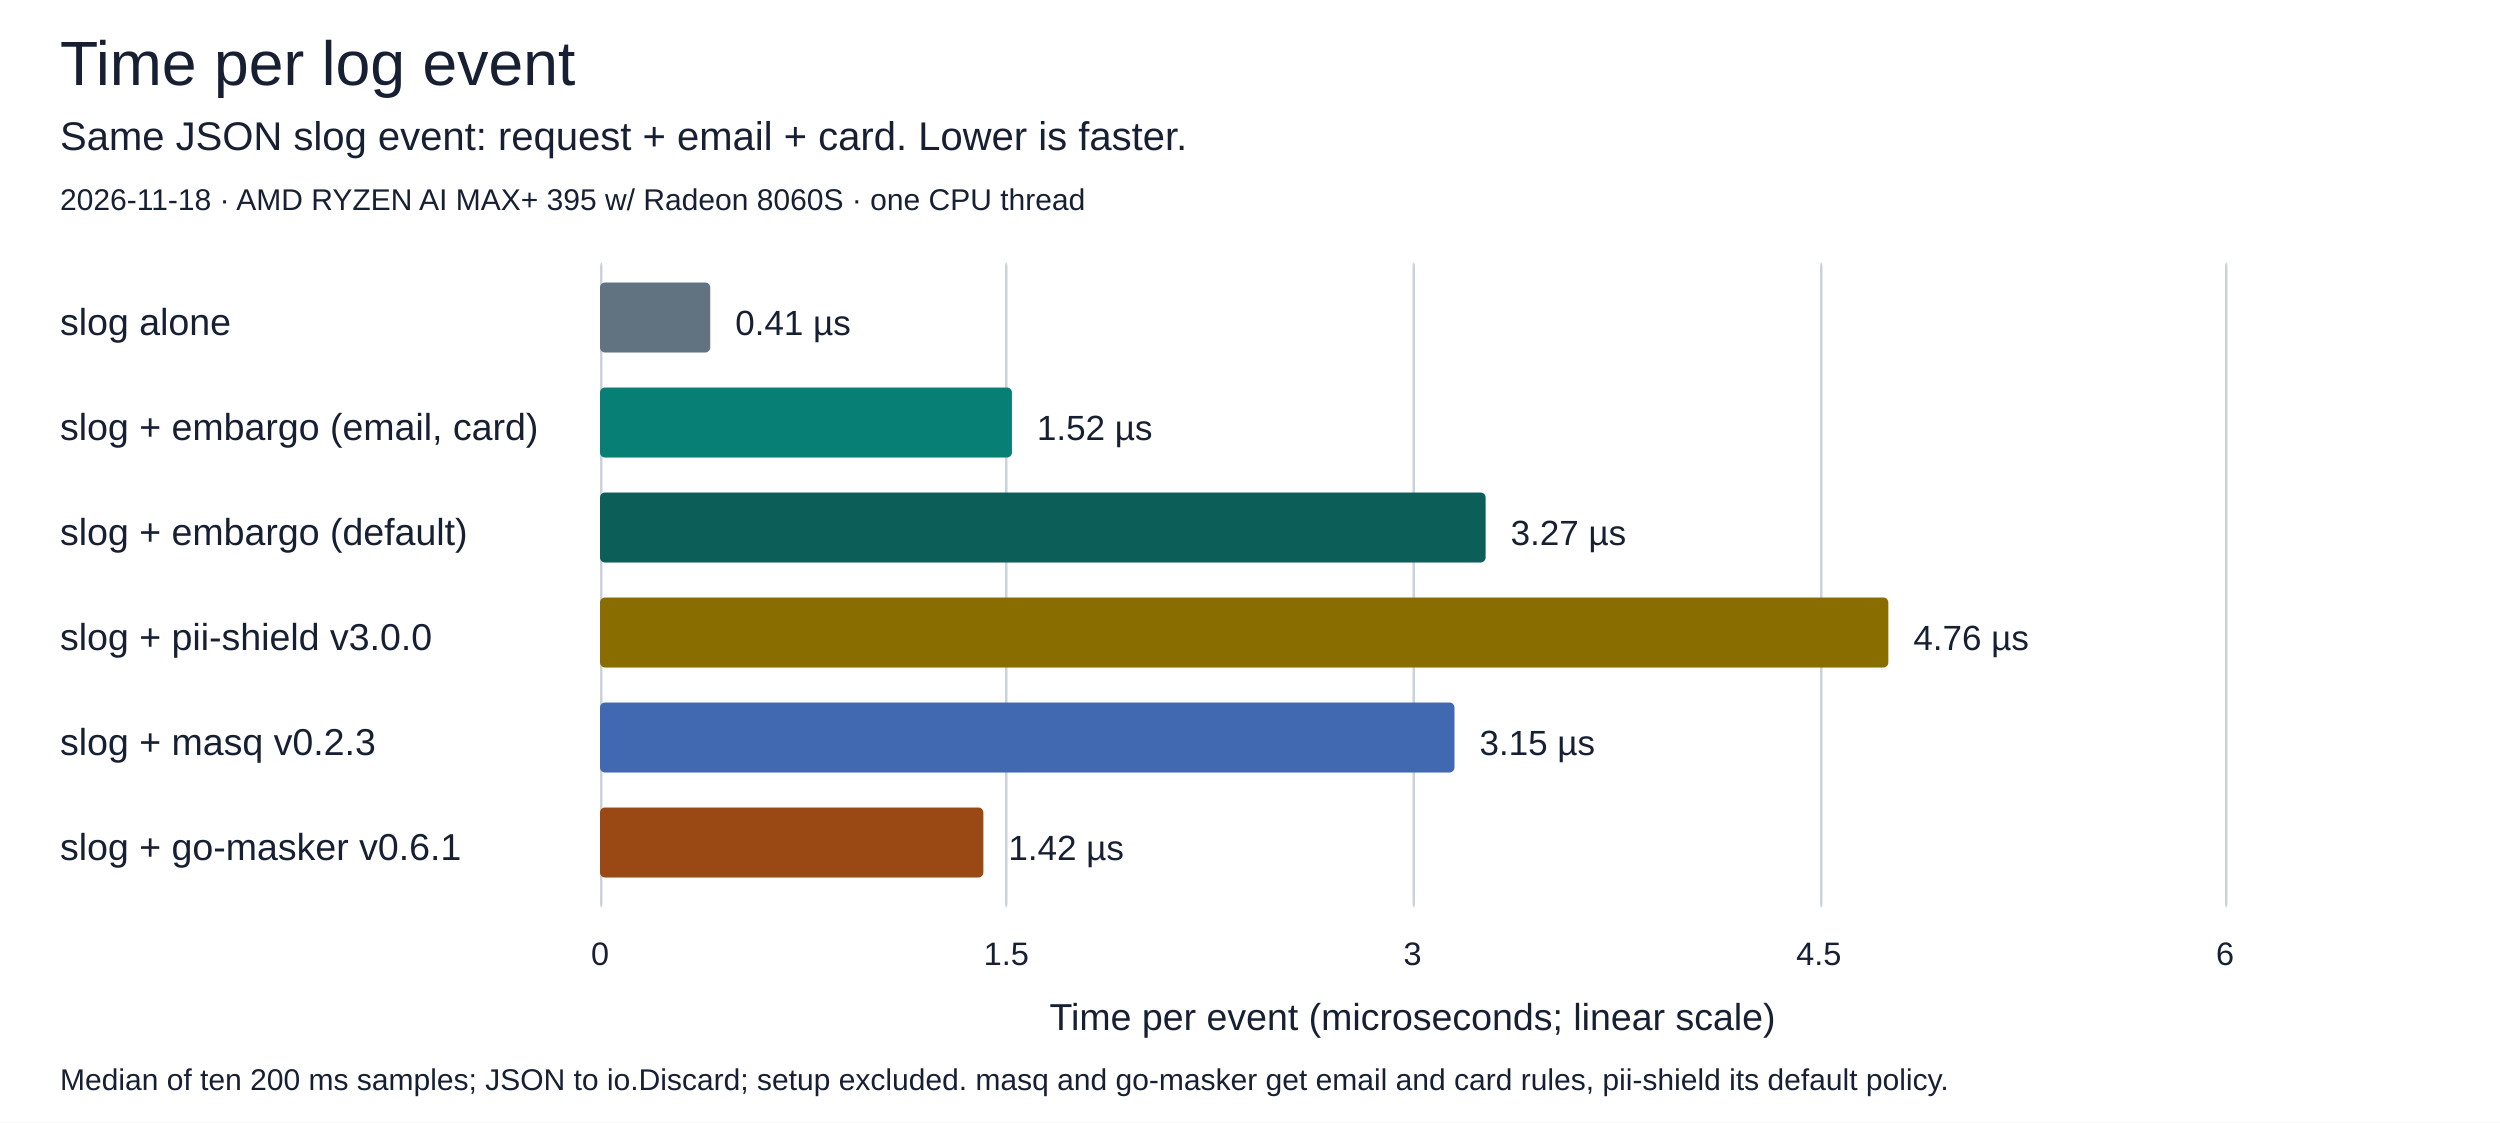
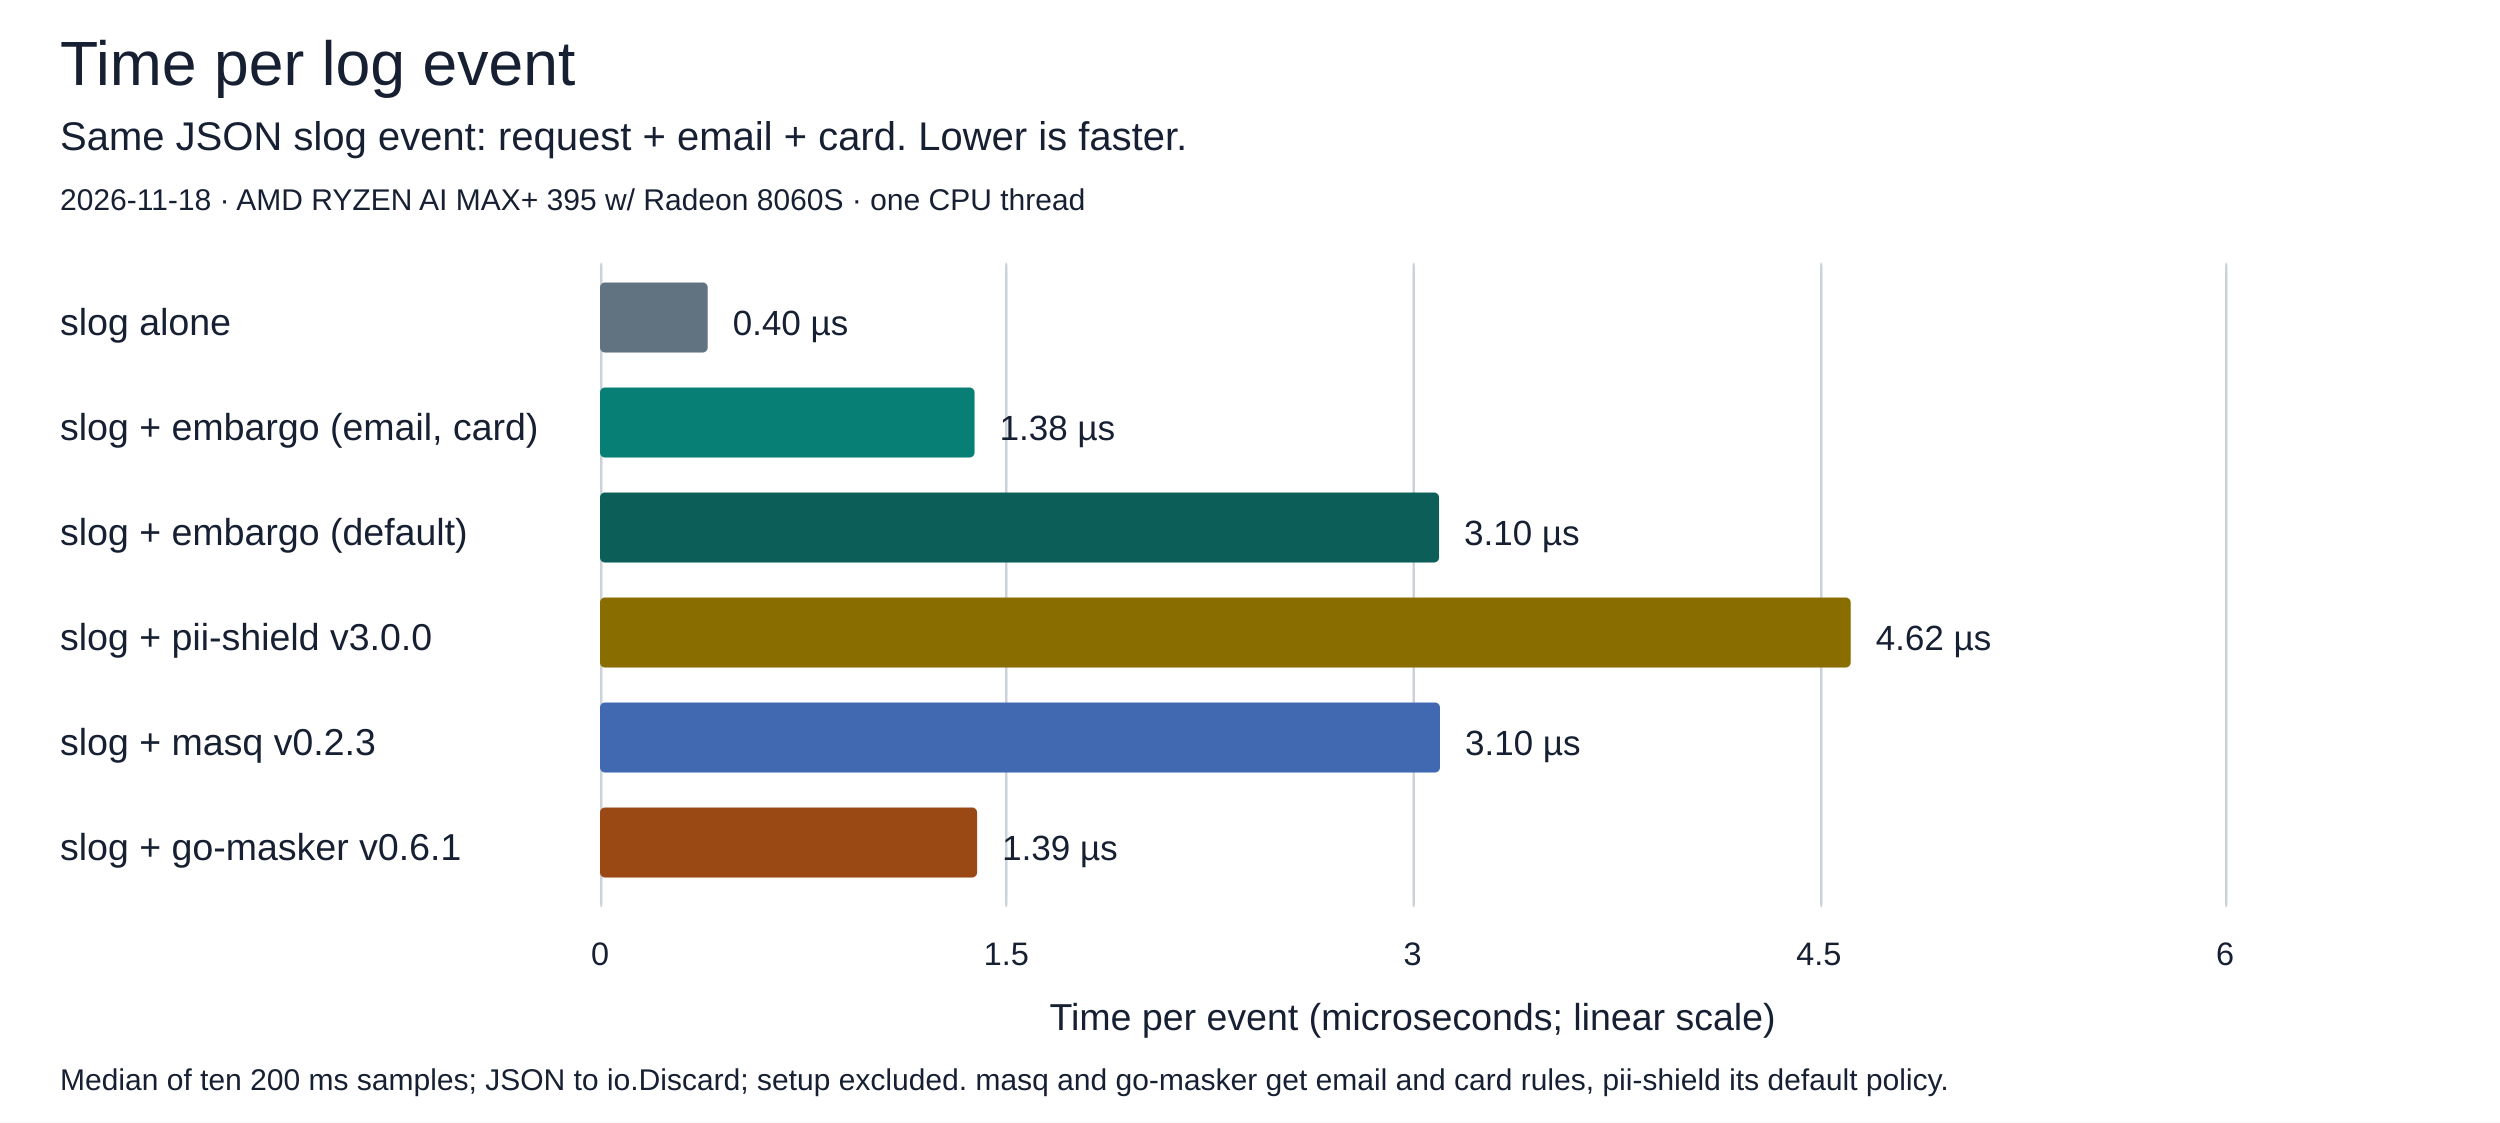
<svg xmlns="http://www.w3.org/2000/svg" width="1000" height="449" viewBox="0 0 1000 449" role="img">
  <rect width="100%" height="100%" fill="white" />
  <g font-family="Arial, sans-serif" font-size="15" fill="#172033">
    <text x="24" y="34" font-size="25" fill="#172033" text-anchor="start">Time per log event</text>
    <text x="24" y="60" font-size="16" fill="#172033" text-anchor="start">Same JSON slog event: request + email + card. Lower is faster.</text>
    <text x="24" y="84" font-size="12" fill="#172033" text-anchor="start">2026-11-18 · AMD RYZEN AI MAX+ 395 w/ Radeon 8060S · one CPU thread</text>
    <rect x="240" y="105" width="1.00" height="258" rx="2" fill="#ccd2da" />
    <text x="240.0" y="386" font-size="13" fill="#172033" text-anchor="middle">0</text>
    <rect x="402" y="105" width="1.00" height="258" rx="2" fill="#ccd2da" />
    <text x="402.5" y="386" font-size="13" fill="#172033" text-anchor="middle">1.5</text>
    <rect x="565" y="105" width="1.00" height="258" rx="2" fill="#ccd2da" />
    <text x="565.0" y="386" font-size="13" fill="#172033" text-anchor="middle">3</text>
    <rect x="728" y="105" width="1.00" height="258" rx="2" fill="#ccd2da" />
    <text x="727.5" y="386" font-size="13" fill="#172033" text-anchor="middle">4.5</text>
    <rect x="890" y="105" width="1.00" height="258" rx="2" fill="#ccd2da" />
    <text x="890.0" y="386" font-size="13" fill="#172033" text-anchor="middle">6</text>
    <text x="24" y="134" font-size="15" fill="#172033" text-anchor="start">slog alone</text>
-     <rect x="240" y="113" width="44.09" height="28" rx="2" fill="#617281" />
-     <text x="294.09" y="134" font-size="14" fill="#172033" text-anchor="start">0.41 µs</text>
+     <rect x="240" y="113" width="43.08" height="28" rx="2" fill="#617281" />
+     <text x="293.08" y="134" font-size="14" fill="#172033" text-anchor="start">0.40 µs</text>
    <text x="24" y="176" font-size="15" fill="#172033" text-anchor="start">slog + embargo (email, card)</text>
-     <rect x="240" y="155" width="164.78" height="28" rx="2" fill="#087f75" />
-     <text x="414.77" y="176" font-size="14" fill="#172033" text-anchor="start">1.52 µs</text>
+     <rect x="240" y="155" width="149.83" height="28" rx="2" fill="#087f75" />
+     <text x="399.83" y="176" font-size="14" fill="#172033" text-anchor="start">1.38 µs</text>
    <text x="24" y="218" font-size="15" fill="#172033" text-anchor="start">slog + embargo (default)</text>
-     <rect x="240" y="197" width="354.25" height="28" rx="2" fill="#0b5f58" />
-     <text x="604.25" y="218" font-size="14" fill="#172033" text-anchor="start">3.27 µs</text>
+     <rect x="240" y="197" width="335.62" height="28" rx="2" fill="#0b5f58" />
+     <text x="585.62" y="218" font-size="14" fill="#172033" text-anchor="start">3.10 µs</text>
    <text x="24" y="260" font-size="15" fill="#172033" text-anchor="start">slog + pii-shield v3.0.0</text>
-     <rect x="240" y="239" width="515.34" height="28" rx="2" fill="#8a6d00" />
-     <text x="765.34" y="260" font-size="14" fill="#172033" text-anchor="start">4.76 µs</text>
+     <rect x="240" y="239" width="500.28" height="28" rx="2" fill="#8a6d00" />
+     <text x="750.28" y="260" font-size="14" fill="#172033" text-anchor="start">4.62 µs</text>
    <text x="24" y="302" font-size="15" fill="#172033" text-anchor="start">slog + masq v0.2.3</text>
-     <rect x="240" y="281" width="341.79" height="28" rx="2" fill="#4169b1" />
-     <text x="591.79" y="302" font-size="14" fill="#172033" text-anchor="start">3.15 µs</text>
+     <rect x="240" y="281" width="336.00" height="28" rx="2" fill="#4169b1" />
+     <text x="586.0" y="302" font-size="14" fill="#172033" text-anchor="start">3.10 µs</text>
    <text x="24" y="344" font-size="15" fill="#172033" text-anchor="start">slog + go-masker v0.6.1</text>
-     <rect x="240" y="323" width="153.35" height="28" rx="2" fill="#9a4814" />
-     <text x="403.35" y="344" font-size="14" fill="#172033" text-anchor="start">1.42 µs</text>
+     <rect x="240" y="323" width="150.85" height="28" rx="2" fill="#9a4814" />
+     <text x="400.85" y="344" font-size="14" fill="#172033" text-anchor="start">1.39 µs</text>
    <text x="565.0" y="412" font-size="15" fill="#172033" text-anchor="middle">Time per event (microseconds; linear scale)</text>
    <text x="24" y="436" font-size="12" fill="#172033" text-anchor="start">Median of ten 200 ms samples; JSON to io.Discard; setup excluded. masq and go-masker get email and card rules, pii-shield its default policy.</text>
  </g>
</svg>
